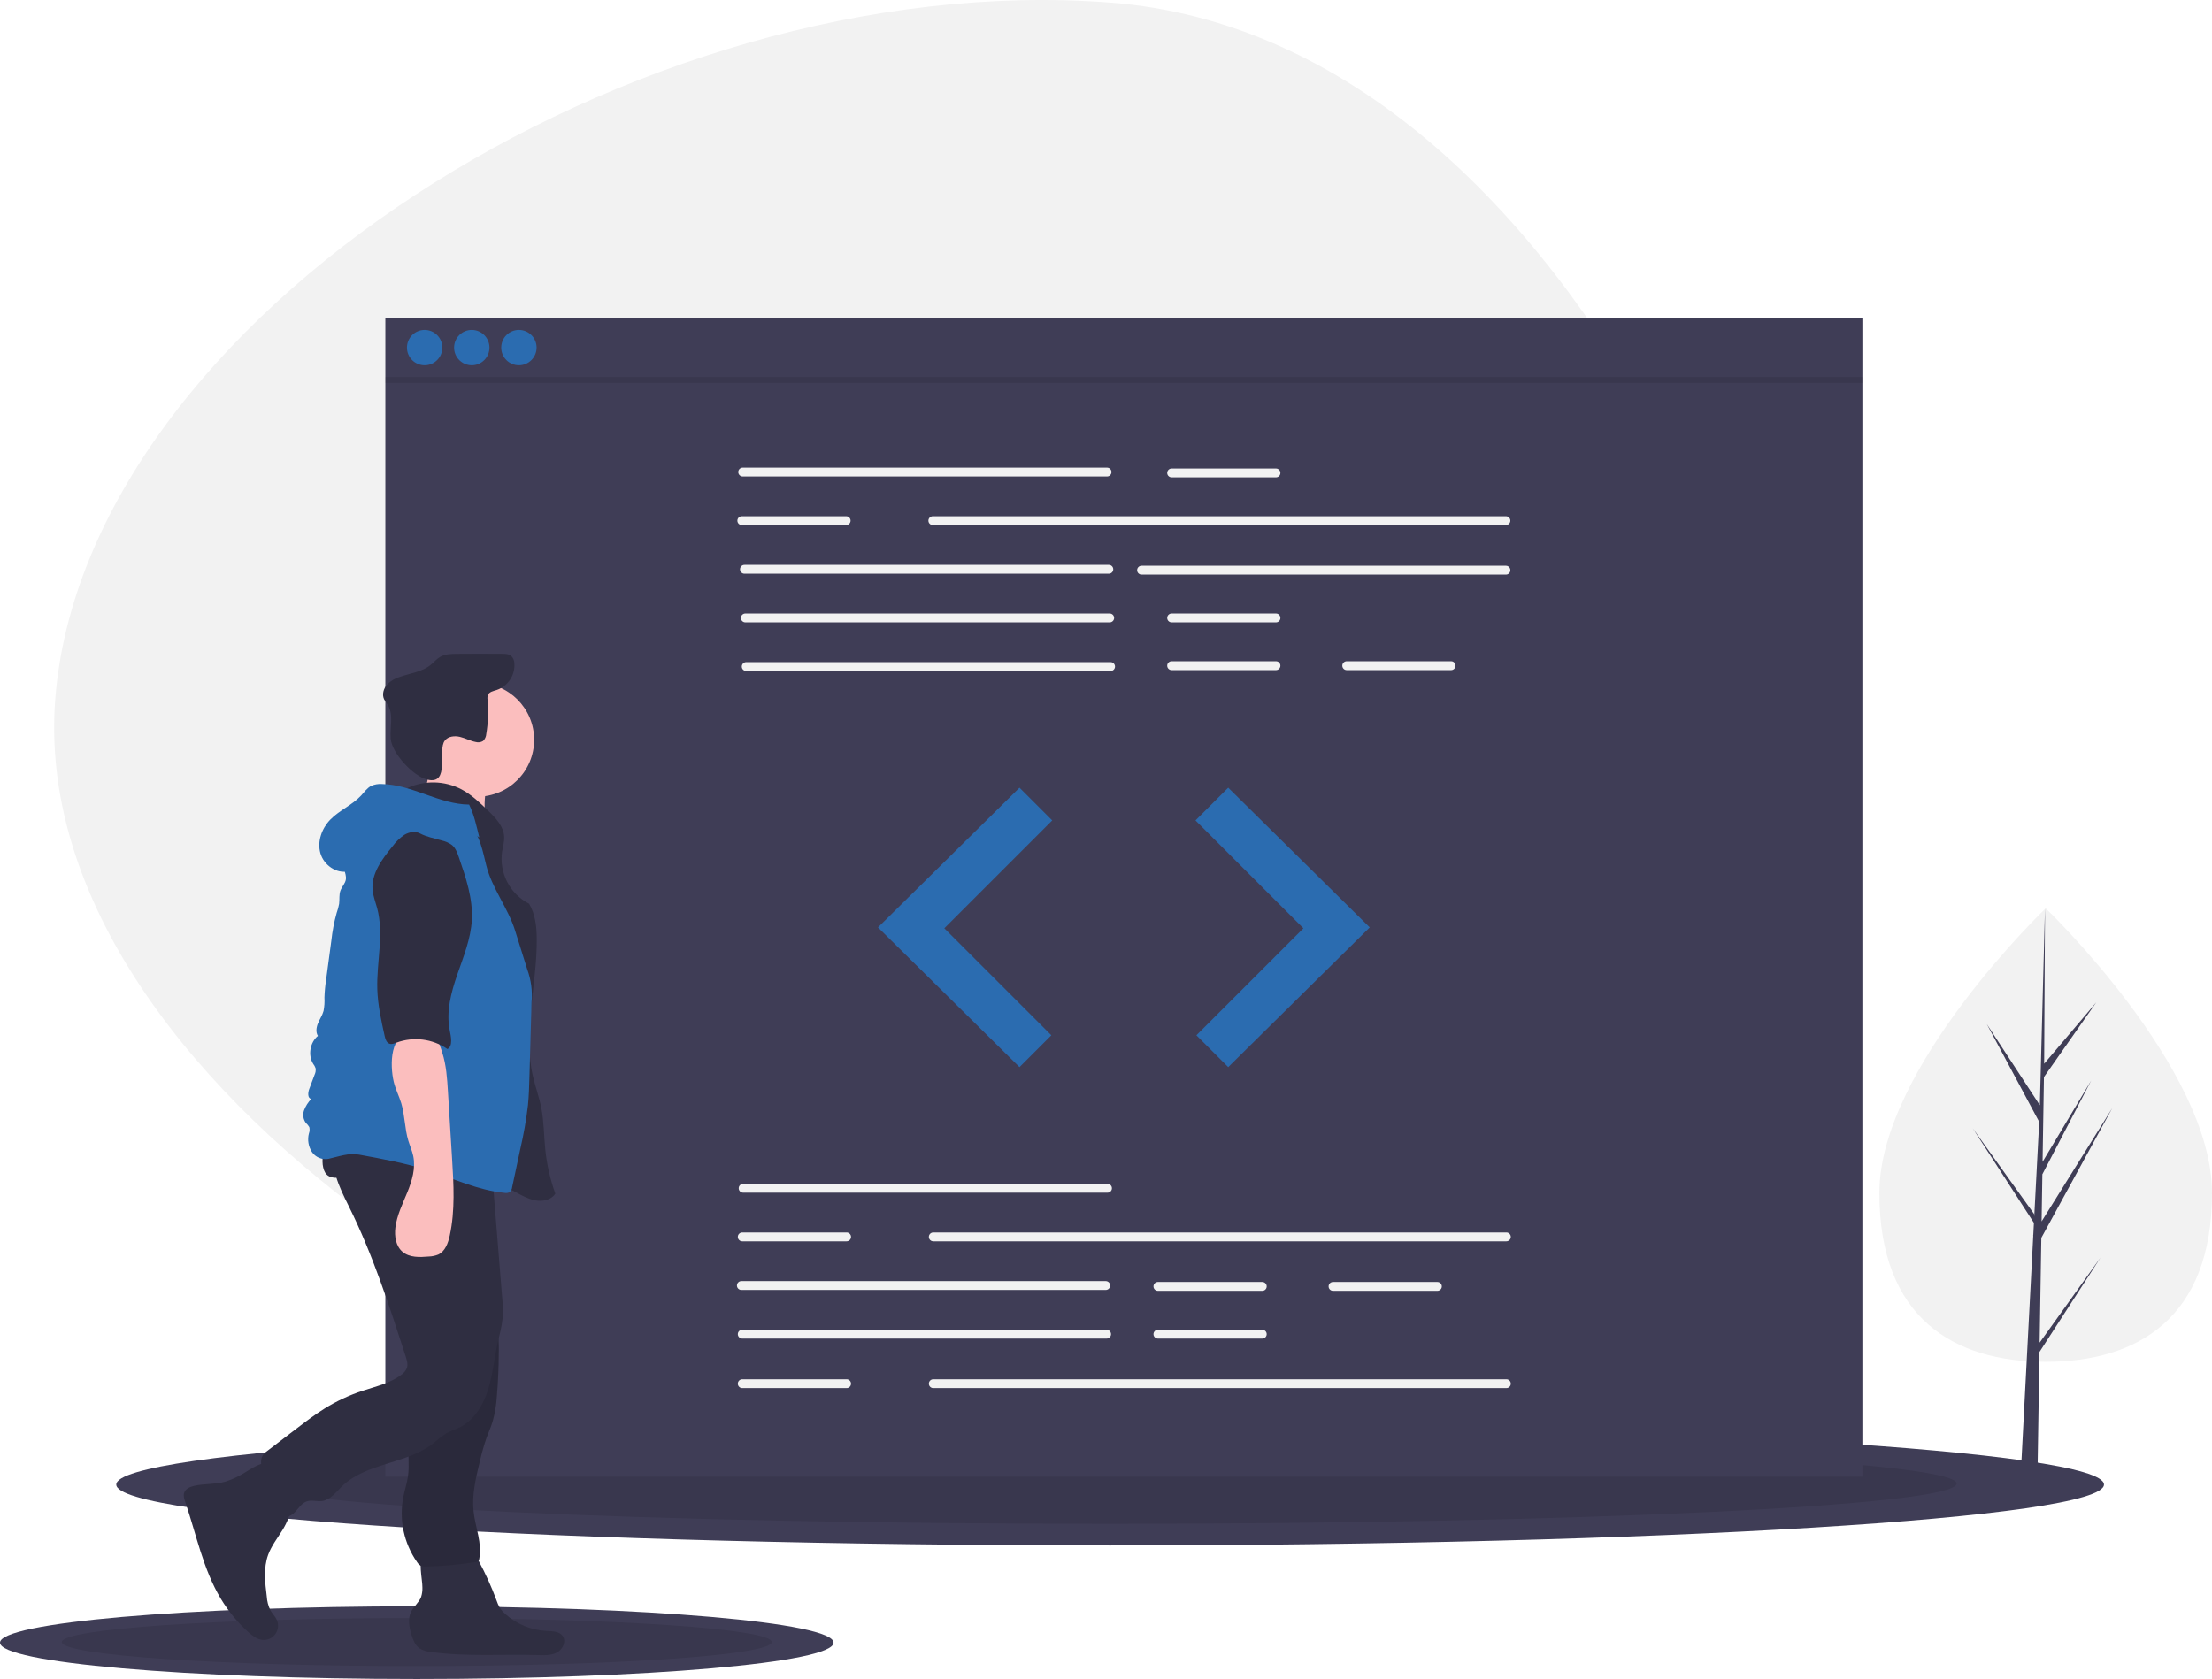
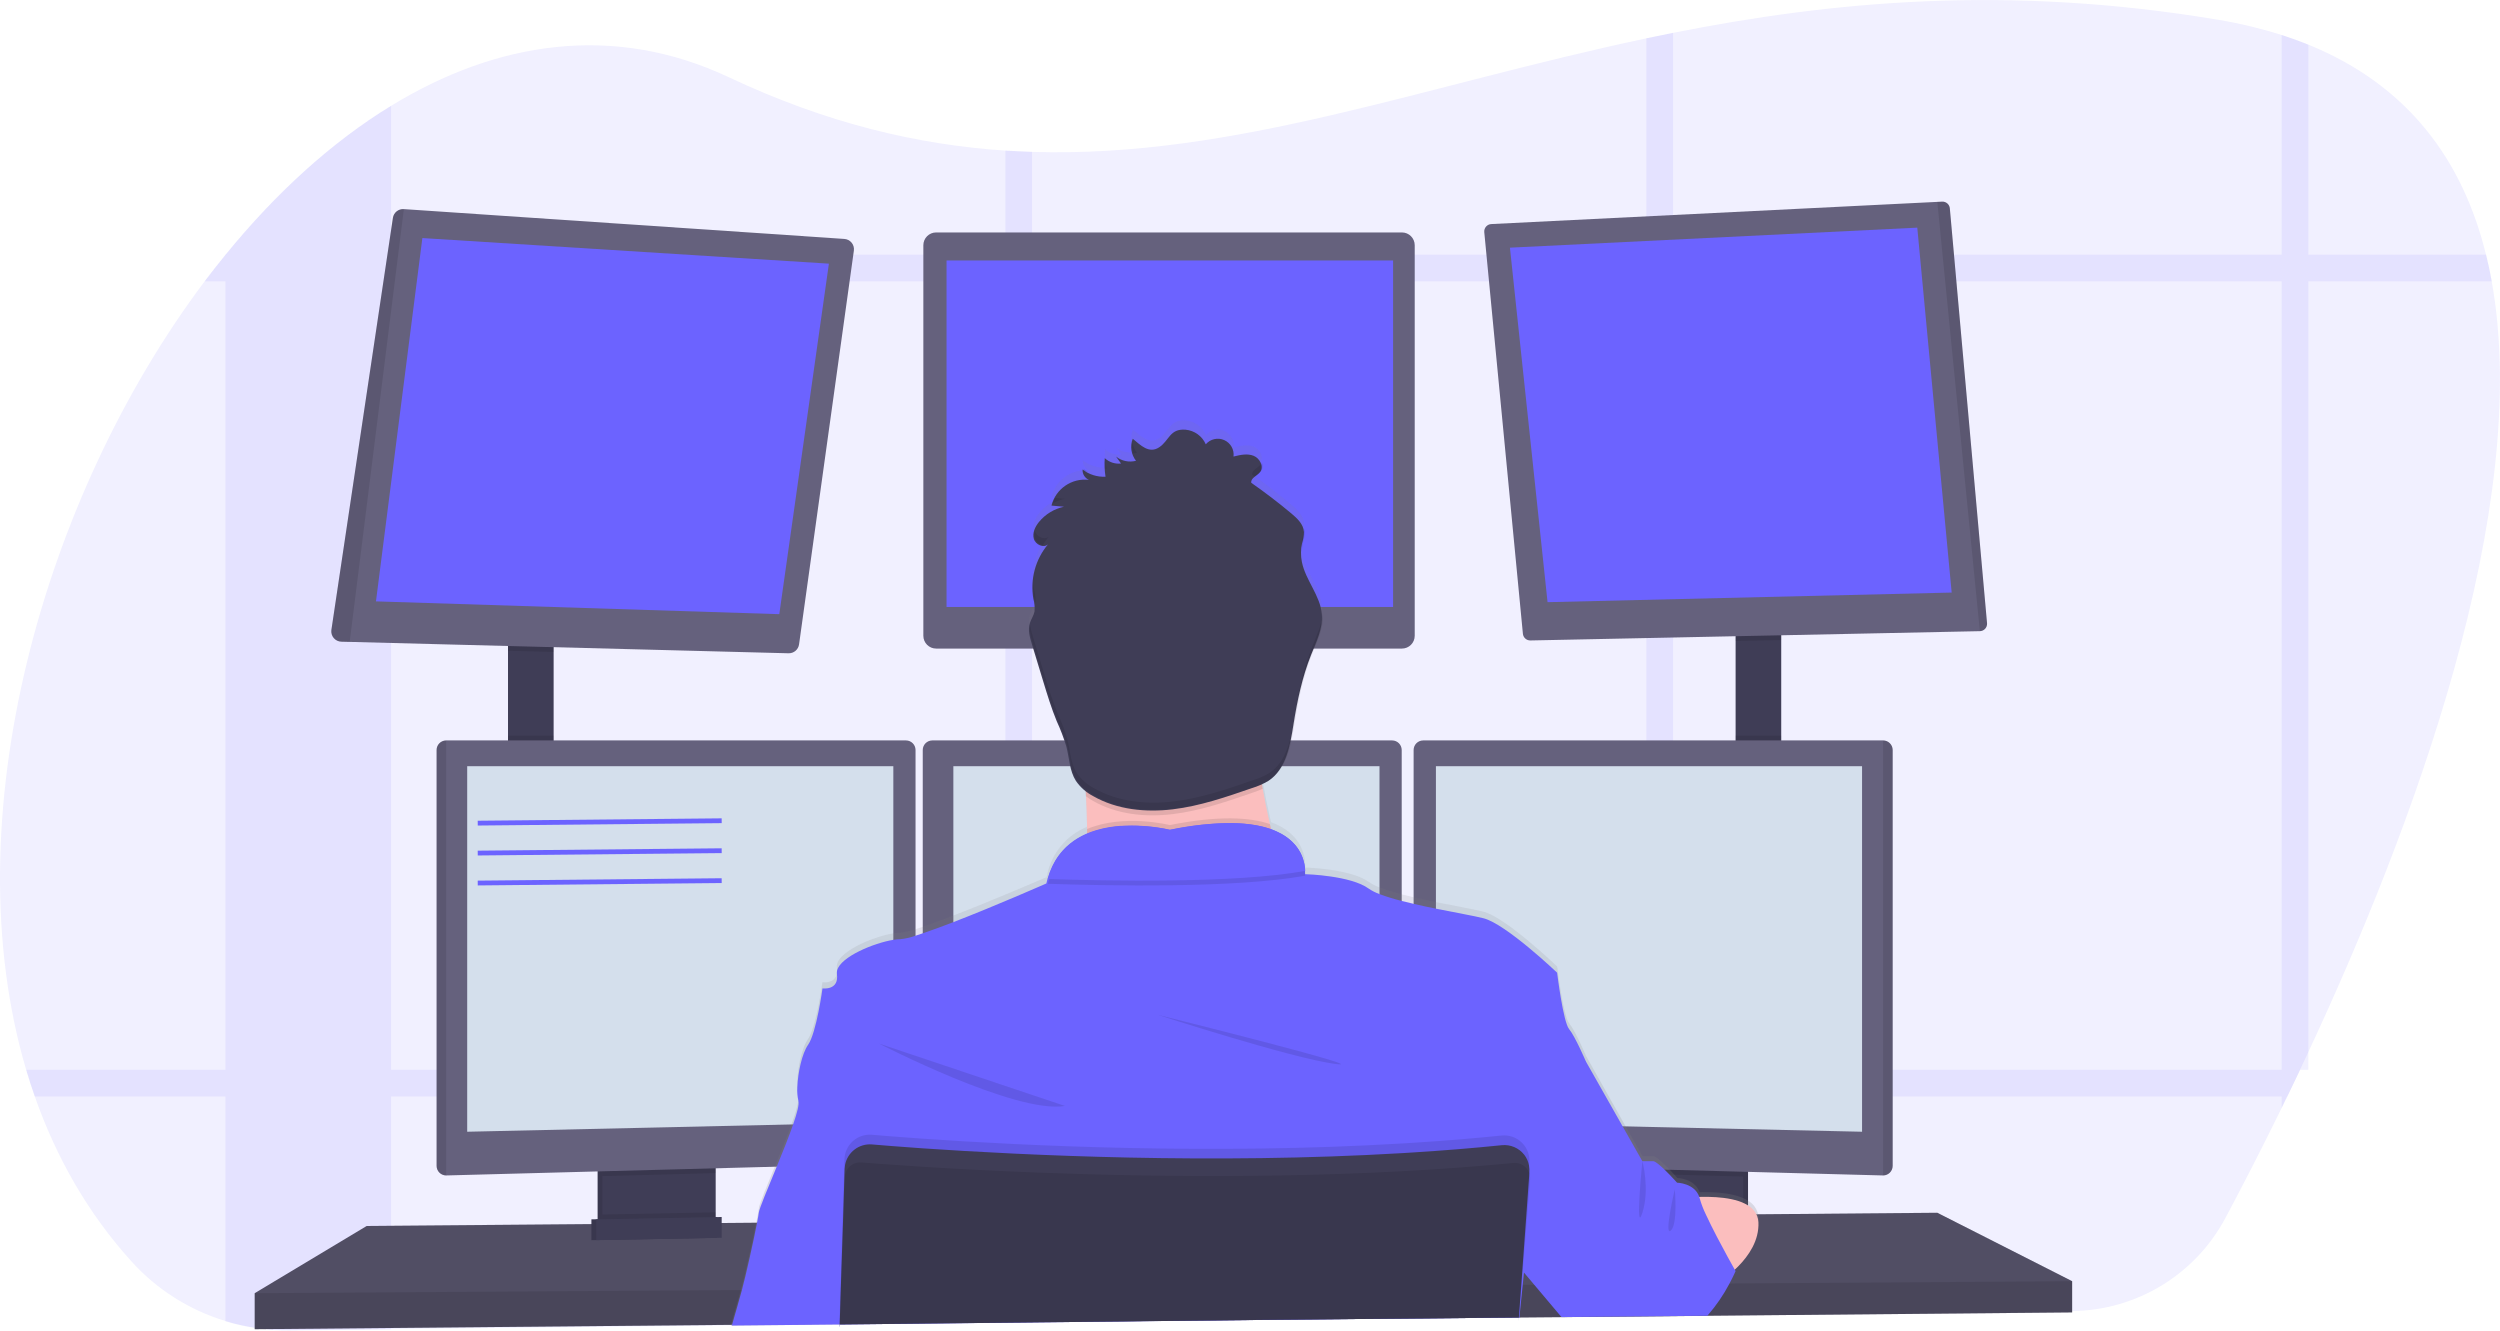
- <svg xmlns="http://www.w3.org/2000/svg" id="a594ac37-6d44-4297-8862-1cbd9c01c0b7" data-name="Layer 1" width="576" height="auto" viewBox="0 0 1126.194 855">
-   <path d="M581.768,778.438C339.369,759.991,50.297,572.172,65.014,378.781S359.7,5.358,602.099,23.805,984.031,403.667,969.314,597.058,824.166,796.885,581.768,778.438Z" transform="translate(-36.90323 -22.5)" fill="#f2f2f2" />
-   <ellipse cx="565.194" cy="756" rx="506" ry="31" fill="#3f3d56" />
-   <ellipse cx="565.194" cy="755.5" rx="431" ry="20.5" opacity="0.1" />
-   <ellipse cx="212.194" cy="836.5" rx="212.194" ry="18.5" fill="#3f3d56" />
-   <ellipse cx="212.194" cy="836.202" rx="180.742" ry="12.234" opacity="0.1" />
-   <rect x="196.194" y="162" width="752" height="590" fill="#3f3d56" />
-   <path d="M600.541,265.129H415.024a2.251,2.251,0,1,1,0-4.503H600.541a2.251,2.251,0,0,1,0,4.503Z" transform="translate(-36.90323 -22.5)" fill="#f2f2f2" />
-   <path d="M803.62,289.895H511.835a2.251,2.251,0,0,1,0-4.503H803.62a2.251,2.251,0,1,1,0,4.503Z" transform="translate(-36.90323 -22.5)" fill="#f2f2f2" />
-   <path d="M601.442,314.661H415.924a2.251,2.251,0,1,1,0-4.503H601.442a2.251,2.251,0,1,1,0,4.503Z" transform="translate(-36.90323 -22.5)" fill="#f2f2f2" />
-   <path d="M803.62,315.111H618.102a2.251,2.251,0,0,1,0-4.503H803.62a2.251,2.251,0,1,1,0,4.503Z" transform="translate(-36.90323 -22.5)" fill="#f2f2f2" />
-   <path d="M601.892,339.426H416.374a2.251,2.251,0,0,1,0-4.503H601.892a2.251,2.251,0,1,1,0,4.503Z" transform="translate(-36.90323 -22.5)" fill="#f2f2f2" />
-   <path d="M602.342,364.192H416.825a2.251,2.251,0,0,1,0-4.503H602.342a2.251,2.251,0,1,1,0,4.503Z" transform="translate(-36.90323 -22.5)" fill="#f2f2f2" />
-   <path d="M686.546,265.579H633.412a2.251,2.251,0,0,1,0-4.503h53.134a2.251,2.251,0,1,1,0,4.503Z" transform="translate(-36.90323 -22.5)" fill="#f2f2f2" />
-   <path d="M686.546,339.426H633.412a2.251,2.251,0,0,1,0-4.503h53.134a2.251,2.251,0,1,1,0,4.503Z" transform="translate(-36.90323 -22.5)" fill="#f2f2f2" />
-   <path d="M686.546,363.742H633.412a2.251,2.251,0,1,1,0-4.503h53.134a2.251,2.251,0,1,1,0,4.503Z" transform="translate(-36.90323 -22.5)" fill="#f2f2f2" />
-   <path d="M775.702,363.742H722.569a2.251,2.251,0,0,1,0-4.503h53.134a2.251,2.251,0,1,1,0,4.503Z" transform="translate(-36.90323 -22.5)" fill="#f2f2f2" />
-   <path d="M467.707,289.895H414.573a2.251,2.251,0,0,1,0-4.503h53.134a2.251,2.251,0,0,1,0,4.503Z" transform="translate(-36.90323 -22.5)" fill="#f2f2f2" />
-   <path d="M600.766,629.861H415.249a2.251,2.251,0,0,1,0-4.503H600.766a2.251,2.251,0,0,1,0,4.503Z" transform="translate(-36.90323 -22.5)" fill="#f2f2f2" />
-   <path d="M599.866,679.392H414.348a2.251,2.251,0,1,1,0-4.503H599.866a2.251,2.251,0,0,1,0,4.503Z" transform="translate(-36.90323 -22.5)" fill="#f2f2f2" />
-   <path d="M600.316,704.158H414.798a2.251,2.251,0,1,1,0-4.503H600.316a2.251,2.251,0,1,1,0,4.503Z" transform="translate(-36.90323 -22.5)" fill="#f2f2f2" />
-   <path d="M679.566,679.842H626.433a2.251,2.251,0,0,1,0-4.503h53.134a2.251,2.251,0,0,1,0,4.503Z" transform="translate(-36.90323 -22.5)" fill="#f2f2f2" />
-   <path d="M679.566,704.158H626.433a2.251,2.251,0,0,1,0-4.503h53.134a2.251,2.251,0,1,1,0,4.503Z" transform="translate(-36.90323 -22.5)" fill="#f2f2f2" />
-   <path d="M768.723,679.842H715.589a2.251,2.251,0,1,1,0-4.503h53.134a2.251,2.251,0,0,1,0,4.503Z" transform="translate(-36.90323 -22.5)" fill="#f2f2f2" />
-   <path d="M803.845,654.626H512.06a2.251,2.251,0,0,1,0-4.503H803.845a2.251,2.251,0,0,1,0,4.503Z" transform="translate(-36.90323 -22.5)" fill="#f2f2f2" />
-   <path d="M467.932,654.626H414.798a2.251,2.251,0,0,1,0-4.503H467.932a2.251,2.251,0,0,1,0,4.503Z" transform="translate(-36.90323 -22.5)" fill="#f2f2f2" />
-   <path d="M803.845,729.374H512.06a2.251,2.251,0,1,1,0-4.503H803.845a2.251,2.251,0,0,1,0,4.503Z" transform="translate(-36.90323 -22.5)" fill="#f2f2f2" />
-   <path d="M467.932,729.374H414.798a2.251,2.251,0,1,1,0-4.503H467.932a2.251,2.251,0,1,1,0,4.503Z" transform="translate(-36.90323 -22.5)" fill="#f2f2f2" />
-   <polygon points="519.06 401.13 447.014 472.275 519.06 543.42 535.27 527.21 480.786 472.725 535.72 417.79 519.06 401.13" fill="#2b6cb0" />
-   <polygon points="625.327 401.13 697.373 472.275 625.327 543.42 609.117 527.21 663.602 472.725 608.667 417.79 625.327 401.13" fill="#2b6cb0" />
-   <circle cx="216.194" cy="177" r="9" fill="#2b6cb0" />
-   <circle cx="240.194" cy="177" r="9" fill="#2b6cb0" />
-   <circle cx="264.194" cy="177" r="9" fill="#2b6cb0" />
-   <rect x="196.194" y="192" width="752" height="3" opacity="0.1" />
-   <path d="M1163.097,629.954c0,63.771-37.911,86.038-84.676,86.038s-84.676-22.266-84.676-86.038,84.676-144.898,84.676-144.898S1163.097,566.182,1163.097,629.954Z" transform="translate(-36.90323 -22.5)" fill="#f2f2f2" />
-   <polygon points="1038.433 683.736 1039.3 630.365 1075.391 564.338 1039.436 621.993 1039.826 597.995 1064.699 550.226 1039.929 591.645 1039.929 591.645 1040.63 548.484 1067.265 510.453 1040.74 541.697 1041.178 462.556 1038.425 567.325 1038.651 563.003 1011.571 521.552 1038.217 571.3 1035.694 619.503 1035.619 618.223 1004.4 574.602 1035.524 622.743 1035.209 628.771 1035.152 628.862 1035.178 629.357 1028.776 751.653 1037.329 751.653 1038.355 688.485 1069.404 640.461 1038.433 683.736" fill="#3f3d56" />
-   <path d="M159.525,773.591a43.126,43.126,0,0,1-8.178,3.503c-5.079,1.387-10.507.878-15.637,2.063-2.1.485-4.386,1.499-5.054,3.549-.49,1.503.043,3.127.553,4.623,5.669,16.62,9.085,34.266,18.125,49.321a74.641,74.641,0,0,0,13.993,16.988c2.055,1.852,4.384,3.664,7.135,3.955a7.248,7.248,0,0,0,7.371-10.182c-.811-1.801-2.317-3.196-3.289-4.916a18.757,18.757,0,0,1-1.819-6.991c-.893-7.108-1.754-14.538.709-21.265,1.652-4.512,4.682-8.359,7.206-12.447s4.622-8.772,4.06-13.544c-.383-3.257-1.972-6.237-3.65-9.054-1.681-2.823-5.005-10.408-8.383-11.35C169.16,766.864,162.583,772.024,159.525,773.591Z" transform="translate(-36.90323 -22.5)" fill="#2f2e41" />
-   <path d="M251.96,831a14.019,14.019,0,0,1-.663,4.745c-1.058,2.793-3.681,4.706-5.036,7.367-1.885,3.701-1.031,8.174.218,12.135.783,2.483,1.81,5.067,3.912,6.603a12.893,12.893,0,0,0,5.954,1.907c18.036,2.496,36.358,1.064,54.559,1.587,3.317.095,6.829.211,9.725-1.41s4.686-5.697,2.717-8.368c-1.769-2.399-5.265-2.376-8.242-2.518a33.912,33.912,0,0,1-20.913-8.615,15.112,15.112,0,0,1-2.933-3.377,20.753,20.753,0,0,1-1.534-3.518,156.799,156.799,0,0,0-9.084-20.119c-.979-1.815-2.087-3.705-3.906-4.676a10.323,10.323,0,0,0-4.239-.926c-4.536-.294-16.283-1.838-19.791,1.69C249.461,816.768,252.032,826.86,251.96,831Z" transform="translate(-36.90323 -22.5)" fill="#2f2e41" />
-   <circle cx="242.971" cy="376.72" r="28.975" fill="#fbbebe" />
-   <path d="M253.709,423.146c-1.723,4.614-4.647,8.947-8.9,11.43l40.075,8.175a42.453,42.453,0,0,1-.562-17.869,10.3,10.3,0,0,0,.24-4.409c-.754-2.907-4.026-4.307-6.955-4.974-7.314-1.667-13.782-2.561-20.579-5.792C254.95,413.263,255.241,419.045,253.709,423.146Z" transform="translate(-36.90323 -22.5)" fill="#fbbebe" />
-   <path d="M244.474,423.727a31.338,31.338,0,0,1,27.313.714c5.138,2.707,9.392,6.794,13.572,10.826,3.853,3.717,7.962,7.972,8.236,13.319.132,2.59-.676,5.123-1.084,7.684a25.766,25.766,0,0,0,13.78,26.469c3.184,5.303,3.841,11.729,3.889,17.914.185,23.436-7.209,47.161-1.93,69.995,1.239,5.361,3.162,10.554,4.232,15.951,1.387,6.991,1.318,14.18,2.044,21.27a95.266,95.266,0,0,0,5.113,22.495c-1.744,2.774-5.374,3.837-8.642,3.613s-6.325-1.643-9.242-3.136c-14.123-7.227-27.059-16.757-41.687-22.9-9.678-4.064-19.987-6.595-29.376-11.288s-18.12-12.142-20.99-22.238c-1.241-4.365-1.318-8.965-1.385-13.503-.285-19.114-.55-38.436,3.61-57.094,3.669-16.454,10.741-32.194,12.284-48.981.502-5.464.513-11.314,3.566-15.873C232.091,432.52,241.409,430.851,244.474,423.727Z" transform="translate(-36.90323 -22.5)" fill="#2f2e41" />
-   <path d="M263.395,399.629c1.707-2.227,5-2.531,7.728-1.872s5.243,2.064,7.997,2.599a4.675,4.675,0,0,0,3.743-.526,5.444,5.444,0,0,0,1.615-3.57,68.163,68.163,0,0,0,.671-17.38,5.147,5.147,0,0,1,.159-2.437c.682-1.643,2.763-2.035,4.462-2.562a13.316,13.316,0,0,0,9.013-13.633,5.421,5.421,0,0,0-1.657-3.741c-1.175-.958-2.82-1.016-4.336-1.029q-11.683-.094-23.367.006c-2.883.025-5.91.096-8.409,1.533-1.848,1.063-3.222,2.773-4.88,4.112-4.326,3.491-10.178,4.201-15.441,5.991a15.308,15.308,0,0,0-6.768,4.036c-1.75,2-2.592,4.973-1.493,7.393a26.252,26.252,0,0,0,1.887,2.904c3.105,4.964,1.038,11.403,1.501,17.24.579,7.288,11.365,19.112,18.679,20.836C266.308,422.311,259.486,404.414,263.395,399.629Z" transform="translate(-36.90323 -22.5)" fill="#2f2e41" />
-   <path d="M247.037,719.183c.745,5.322,1.701,10.662,1.445,16.029-.357,7.494-3.059,14.714-3.559,22.199-.373,5.591.49,11.242-.287,16.791-.497,3.553-1.656,6.978-2.373,10.494a43.395,43.395,0,0,0,6.973,33.265,5.448,5.448,0,0,0,2.023,1.961,5.714,5.714,0,0,0,2.508.332,179.947,179.947,0,0,0,25.17-2.287,2.414,2.414,0,0,0,1.616-.713,2.266,2.266,0,0,0,.351-.954c1.544-7.936-1.977-15.893-2.872-23.928-.956-8.58,1.103-17.177,3.146-25.565a113.548,113.548,0,0,1,3.467-12.228c.988-2.697,2.181-5.321,3.037-8.063a61.46,61.46,0,0,0,2.202-13.203q.892-10.575.945-21.199a88.958,88.958,0,0,0-1.665-20.01c-1.878-8.338-5.724-16.081-9.536-23.73a15.029,15.029,0,0,0-5.618,2.67,125.38,125.38,0,0,1-15.35,8.481c-3.567,1.657-10.522,2.833-12.786,6.286-2.232,3.405-.792,10.351-.621,14.106Q245.694,709.584,247.037,719.183Z" transform="translate(-36.90323 -22.5)" fill="#2f2e41" />
-   <path d="M247.037,719.183c.745,5.322,1.701,10.662,1.445,16.029-.357,7.494-3.059,14.714-3.559,22.199-.373,5.591.49,11.242-.287,16.791-.497,3.553-1.656,6.978-2.373,10.494a43.395,43.395,0,0,0,6.973,33.265,5.448,5.448,0,0,0,2.023,1.961,5.714,5.714,0,0,0,2.508.332,179.947,179.947,0,0,0,25.17-2.287,2.414,2.414,0,0,0,1.616-.713,2.266,2.266,0,0,0,.351-.954c1.544-7.936-1.977-15.893-2.872-23.928-.956-8.58,1.103-17.177,3.146-25.565a113.548,113.548,0,0,1,3.467-12.228c.988-2.697,2.181-5.321,3.037-8.063a61.46,61.46,0,0,0,2.202-13.203q.892-10.575.945-21.199a88.958,88.958,0,0,0-1.665-20.01c-1.878-8.338-5.724-16.081-9.536-23.73a15.029,15.029,0,0,0-5.618,2.67,125.38,125.38,0,0,1-15.35,8.481c-3.567,1.657-10.522,2.833-12.786,6.286-2.232,3.405-.792,10.351-.621,14.106Q245.694,709.584,247.037,719.183Z" transform="translate(-36.90323 -22.5)" opacity="0.1" />
-   <path d="M207.864,605.518c-3.848,10.359,1.808,21.554,6.722,31.452,12.106,24.386,20.513,50.407,28.874,76.317.626,1.941,1.252,4.058.554,5.974a7.825,7.825,0,0,1-2.822,3.347c-5.765,4.379-13.107,5.939-19.975,8.23a90.184,90.184,0,0,0-18.943,8.88c-4.977,3.084-9.639,6.644-14.292,10.197l-14.812,11.312a9.903,9.903,0,0,0-2.476,2.397c-1.429,2.241-.843,5.167-.132,7.728a131.432,131.432,0,0,0,7.252,19.792,6.911,6.911,0,0,0,2.63,3.447c2.312,1.242,5.14-.405,6.905-2.347s3.292-4.359,5.781-5.193c2.486-.833,5.222.176,7.818-.189,4.199-.589,6.986-4.457,10.013-7.426,12.365-12.131,33.01-11.251,46.612-21.977a59.228,59.228,0,0,1,6.231-4.868c2.3-1.359,4.907-2.105,7.293-3.307,7.257-3.654,11.819-11.209,14.262-18.957s3.141-15.928,4.897-23.861c.908-4.101,2.103-8.158,2.507-12.338a66.094,66.094,0,0,0-.253-11.666L287.604,621.748c-.4-4.943-.8-9.892-1.576-14.791-14.577.521-29.143,1.108-43.728,1.28C230.695,608.374,218.876,609.186,207.864,605.518Z" transform="translate(-36.90323 -22.5)" fill="#2f2e41" />
-   <path d="M202.506,619.721c1.977,3.18,6.79,3.114,10.104,1.371s5.889-4.673,9.211-6.401c4.464-2.323,9.746-2.235,14.776-2.093,7.964.225,16.025.464,23.687,2.647,7.925,2.257,15.64,6.603,23.834,5.736,1.426-.151,2.985-.56,3.761-1.766a5.544,5.544,0,0,0,.62-2.836l.268-7.159a6.464,6.464,0,0,0-.57-3.625,6.082,6.082,0,0,0-2.716-2.079c-11.663-5.646-24.965-6.697-37.915-7.141q-9.875-.338-19.757-.278c-5.591.034-12.303-.775-17.739.719C202.774,598.82,198.805,613.769,202.506,619.721Z" transform="translate(-36.90323 -22.5)" fill="#2f2e41" />
-   <path d="M275.742,432.226c-15.282-.135-29.131-10.223-44.412-10.468a11.514,11.514,0,0,0-5.393.93c-2.129,1.073-3.529,3.147-5.147,4.898-4.518,4.893-11.061,7.505-15.703,12.281-4.352,4.478-6.773,11.15-5.055,17.153s8.204,10.608,14.279,9.165A36.801,36.801,0,0,1,228.65,446.706a72.887,72.887,0,0,1,11.205-5.882c6.868-3.112,14.548-6.283,21.718-3.95a30.638,30.638,0,0,1,7.409,4.04l11.954,8.03C279.543,443.45,278.29,437.288,275.742,432.226Z" transform="translate(-36.90323 -22.5)" fill="#2b6cb0" />
-   <path d="M212.552,460.874c-2.029,2.532.894,6.2.447,9.413-.297,2.135-2.054,3.765-2.786,5.793-.758,2.1-.356,4.427-.643,6.641a28.489,28.489,0,0,1-1.275,4.73,84.975,84.975,0,0,0-2.686,14.026l-2.675,19.976a75.681,75.681,0,0,0-.846,9.078,27.107,27.107,0,0,1-.452,6.787c-.592,2.183-1.904,4.093-2.786,6.175s-1.291,4.602-.099,6.524c-3.991,3.325-5.178,9.854-2.387,14.235a7.899,7.899,0,0,1,1.23,2.265,5.82,5.82,0,0,1-.542,3.34l-2.705,7.207c-.692,1.845-.911,4.653,1.014,5.074a17.006,17.006,0,0,0-3.651,5.767,6.866,6.866,0,0,0,.972,6.506,8.289,8.289,0,0,1,1.694,2.056,5.473,5.473,0,0,1-.196,3.243,11.906,11.906,0,0,0,1.473,9.333,8.371,8.371,0,0,0,8.418,3.609c5.41-1.22,10.272-3.147,15.728-2.146,11.746,2.155,23.53,4.32,34.906,7.952,12.984,4.145,25.556,10.224,39.126,11.5a3.798,3.798,0,0,0,2.617-.407,3.931,3.931,0,0,0,1.21-2.488q2.097-9.832,4.194-19.665a202.363,202.363,0,0,0,3.855-22.028c.477-4.781.614-9.589.749-14.392l1.081-38.231a38.197,38.197,0,0,0-2.2-16.62l-6.217-19.848c-3.548-11.327-11.688-21.371-14.586-32.882-1.834-7.285-3.189-15.103-8.108-20.781-7.012-8.095-19.145-9.354-29.764-7.962-4.797.629-9.636,1.714-13.785,4.202-4.798,2.877-8.333,7.409-11.753,11.836C218.305,454.343,215.436,457.276,212.552,460.874Z" transform="translate(-36.90323 -22.5)" fill="#2b6cb0" />
-   <path d="M237.347,573.323c.875,3.773,2.712,7.251,3.837,10.957,1.884,6.209,1.724,12.896,3.605,19.106.789,2.606,1.933,5.109,2.5,7.773,1.321,6.211-.608,12.636-3.003,18.516s-5.313,11.678-6.091,17.98c-.548,4.438.239,9.45,3.66,12.331,3.552,2.99,8.713,2.788,13.339,2.39a14.016,14.016,0,0,0,4.841-1.008c3.538-1.674,5.028-5.86,5.855-9.685,2.771-12.819,1.98-26.106,1.174-39.197l-2.106-34.234c-.405-6.591-.84-13.318-2.871-19.646-.739-2.302-2.026-6.954-4.129-8.424-2.083-1.456-8.03-1.521-10.609-1.642C235.251,547.97,235.387,564.856,237.347,573.323Z" transform="translate(-36.90323 -22.5)" fill="#fbbebe" />
-   <path d="M250.751,446.923c-2.471-1.294-5.584-.736-7.972.704a24.568,24.568,0,0,0-5.972,5.798c-5.339,6.517-10.991,13.995-10.199,22.382.297,3.145,1.501,6.121,2.317,9.172,3.579,13.38-.379,27.53.075,41.373.262,7.999,2.003,15.866,3.736,23.679.354,1.595.92,3.44,2.463,3.977,1.159.403,2.41-.115,3.557-.551A28.371,28.371,0,0,1,264.721,556.731c2.865-1.529,1.791-6.363,1.149-9.546-1.908-9.458.682-19.214,3.828-28.335s6.911-18.23,7.432-27.865c.591-10.916-3.029-21.571-6.6-31.903-.779-2.255-1.631-4.62-3.439-6.178a13.665,13.665,0,0,0-5.203-2.377C258.096,449.406,254.255,448.758,250.751,446.923Z" transform="translate(-36.90323 -22.5)" fill="#2f2e41" />
+ <svg xmlns="http://www.w3.org/2000/svg" id="59725d3d-bdd8-4af0-9b66-49b8d09410bc" data-name="Layer 1" width="576" viewBox="0 0 1041.32 554.17">
+   <defs>
+     <linearGradient id="dff037aa-d578-4bab-81e7-399360663117" x1="597.75" y1="725.44" x2="597.75" y2="347.69" gradientUnits="userSpaceOnUse">
+       <stop offset="0" stop-color="gray" stop-opacity="0.25" />
+       <stop offset="0.54" stop-color="gray" stop-opacity="0.12" />
+       <stop offset="1" stop-color="gray" stop-opacity="0.1" />
+     </linearGradient>
+   </defs>
+   <path d="M1040.82,611.12q-1.74,3.75-3.47,7.4-2.7,5.67-5.33,11.12c-.78,1.61-1.56,3.19-2.32,4.77-8.6,17.57-16.63,33.11-23.45,45.89A73.21,73.21,0,0,1,942.44,719l-151.65,1.65h-1.6l-13,.14-11.12.12-34.1.37-1.38,0-17.36.19h-.53l-107,1.16-95.51,1-11.11.12-69,.75H429l-44.75.48h-.48l-141.5,1.53-42.33.46a88.07,88.07,0,0,1-26.67-3.82,86.39,86.39,0,0,1-39.09-24.75C116,678.37,102.75,655,93.85,629.64q-1.93-5.49-3.6-11.12C59.44,514.37,97,380,164.6,290.08q4.25-5.64,8.64-11l.07-.08c20.79-25.52,44.1-46.84,68.93-62,44-26.91,92.75-34.49,140.7-11.9,40.57,19.12,78.45,28.11,115.17,30.55,3.71.24,7.42.42,11.11.53,84.23,2.65,163.17-27.7,255.87-47.29,3.69-.78,7.39-1.55,11.12-2.28,66.13-13.16,139.49-20.1,226.73-5.51a189.09,189.09,0,0,1,26.76,6.4q5.77,1.86,11.12,4c41.64,16.94,64.35,48.24,74,87.46q1.37,5.46,2.37,11.11C1134.3,384.41,1084.19,518.23,1040.82,611.12Z" transform="translate(-79.34 -172.91)" fill="#6c63ff" opacity="0.1" />
+   <g opacity="0.1">
+     <path d="M242.24,217V726.62l-42.33.46a88.07,88.07,0,0,1-26.67-3.82V279h.07C194.1,253.45,217.41,232.13,242.24,217Z" transform="translate(-79.34 -172.91)" fill="#6c63ff" />
+     <path d="M1117.24,290.08H164.6q4.25-5.64,8.64-11V279h941.63Q1116.24,284.43,1117.24,290.08Z" transform="translate(-79.34 -172.91)" fill="#6c63ff" />
+     <path d="M1040.82,191.51v427h-3.47q-2.7,5.67-5.33,11.12c-.78,1.61-1.56,3.19-2.32,4.77V187.47Q1035.47,189.33,1040.82,191.51Z" transform="translate(-79.34 -172.91)" fill="#6c63ff" />
+     <path d="M776.21,186.58V720.83l-11.12.12V188.86C768.78,188.08,772.48,187.31,776.21,186.58Z" transform="translate(-79.34 -172.91)" fill="#6c63ff" />
+     <path d="M509.22,236.15V723.73l-11.11.12V235.62C501.82,235.86,505.53,236,509.22,236.15Z" transform="translate(-79.34 -172.91)" fill="#6c63ff" />
+     <path d="M1037.35,618.52q-2.7,5.67-5.33,11.12H93.85q-1.93-5.49-3.6-11.12Z" transform="translate(-79.34 -172.91)" fill="#6c63ff" />
+   </g>
+   <rect x="211.6" y="265.83" width="19" height="57.66" fill="#3f3d56" />
+   <rect x="722.93" y="262.83" width="19" height="61" fill="#3f3d56" />
+   <polygon points="863.1 533.65 863.1 546.65 711.18 548.05 709.56 548.08 651.82 548.61 650.44 548.63 632.89 548.78 632.37 548.78 525.39 549.77 349.78 551.4 349.63 551.4 304.98 551.82 304.5 551.83 106.1 553.65 106.1 538.65 152.75 510.65 246.35 509.87 248.35 509.86 249.01 509.85 251.01 509.82 295.95 509.45 297.96 509.44 298.6 509.43 300.6 509.42 315.01 509.3 315.39 509.29 350.94 508.99 351.23 508.99 628.63 506.65 635.42 506.6 636.1 506.6 641.28 506.55 678.93 506.24 680.93 506.21 682.78 506.19 683.74 506.19 695.45 506.1 697.77 506.07 700.88 506.05 710.63 505.96 726.1 505.83 728.1 505.81 731.58 505.79 732.23 505.79 806.94 505.15 863.1 533.65" fill="#65617d" />
+   <polygon points="863.1 533.65 863.1 546.65 711.18 548.05 709.56 548.08 651.82 548.61 650.44 548.63 632.89 548.78 632.37 548.78 525.39 549.77 349.78 551.4 349.63 551.4 304.98 551.82 304.5 551.83 106.1 553.65 106.1 538.65 152.75 510.65 246.35 509.87 248.35 509.86 249.01 509.85 251.01 509.82 295.95 509.45 297.96 509.44 298.6 509.43 300.6 509.42 315.01 509.3 315.39 509.29 350.94 508.99 351.23 508.99 628.63 506.65 635.42 506.6 636.1 506.6 641.28 506.55 678.93 506.24 680.93 506.21 682.78 506.19 683.74 506.19 695.45 506.1 697.77 506.07 700.88 506.05 710.63 505.96 726.1 505.83 728.1 505.81 731.58 505.79 732.23 505.79 806.94 505.15 863.1 533.65" opacity="0.2" />
+   <path d="M375.44,656.57v24.49a6.13,6.13,0,0,1-3.5,5.54,6,6,0,0,1-2.5.6l-34.9.74a6,6,0,0,1-2.7-.57,6.12,6.12,0,0,1-3.57-5.57V656.57Z" transform="translate(-79.34 -172.91)" fill="#3f3d56" />
+   <path d="M375.44,656.57v24.49a6.13,6.13,0,0,1-3.5,5.54,6,6,0,0,1-2.5.6l-34.9.74a6,6,0,0,1-2.7-.57,6.12,6.12,0,0,1-3.57-5.57V656.57Z" transform="translate(-79.34 -172.91)" opacity="0.1" />
+   <path d="M377.44,656.57v24.49a6.13,6.13,0,0,1-3.5,5.54,6,6,0,0,1-2.5.6l-34.9.74a6,6,0,0,1-2.7-.57,6.12,6.12,0,0,1-3.57-5.57V656.57Z" transform="translate(-79.34 -172.91)" fill="#3f3d56" />
+   <rect x="680.93" y="483.66" width="47.17" height="31.5" fill="#3f3d56" />
+   <rect x="680.93" y="483.66" width="47.17" height="31.5" opacity="0.1" />
+   <rect x="678.93" y="483.66" width="47.17" height="31.5" fill="#3f3d56" />
+   <polygon points="230.6 265.82 230.6 271.55 211.6 271.06 211.6 265.82 230.6 265.82" opacity="0.1" />
+   <path d="M435,277.31l-22.83,164a4.3,4.3,0,0,1-4.37,3.71L225,440.28l-3.47-.09a4.3,4.3,0,0,1-4.16-4.87L243,263.64a4.3,4.3,0,0,1,4.54-3.63L431,272.43A4.29,4.29,0,0,1,435,277.31Z" transform="translate(-79.34 -172.91)" fill="#65617d" />
+   <polygon points="175.93 99.16 156.6 250.49 324.6 255.82 345.26 109.82 175.93 99.16" fill="#6c63ff" />
+   <rect x="384.6" y="96.82" width="204.67" height="173.33" rx="5.33" ry="5.33" fill="#65617d" />
+   <rect x="394.26" y="108.49" width="186" height="144.33" fill="#6c63ff" />
+   <polygon points="741.93 262.82 741.93 266.61 722.93 267 722.93 262.82 741.93 262.82" opacity="0.1" />
+   <path d="M907,432.53a3.08,3.08,0,0,1-3,3.28L716.8,439.68a3.08,3.08,0,0,1-3.13-2.79L697.58,269.61a3.08,3.08,0,0,1,2.92-3.37L886.28,257l2-.1a3.07,3.07,0,0,1,3.22,2.8Z" transform="translate(-79.34 -172.91)" fill="#65617d" />
+   <polygon points="628.93 103.16 798.6 94.82 812.93 246.82 644.6 250.82 628.93 103.16" fill="#6c63ff" />
+   <path d="M907,432.53a3.08,3.08,0,0,1-3,3.28L886.28,257l2-.1a3.07,3.07,0,0,1,3.22,2.8Z" transform="translate(-79.34 -172.91)" opacity="0.1" />
+   <path d="M247.57,260,225,440.28l-3.47-.09a4.3,4.3,0,0,1-4.16-4.87L243,263.64A4.3,4.3,0,0,1,247.57,260Z" transform="translate(-79.34 -172.91)" opacity="0.1" />
+   <rect x="211.6" y="306.41" width="19" height="17.08" opacity="0.1" />
+   <polygon points="298.1 483.65 298.1 488.62 250.93 489.88 250.93 483.65 298.1 483.65" opacity="0.1" />
+   <path d="M460.69,485.27v168.2a4,4,0,0,1-3.85,3.95l-191.65,5.1h-.05a4,4,0,0,1-3.95-3.95V485.27a4,4,0,0,1,3.95-3.95h191.6A4,4,0,0,1,460.69,485.27Z" transform="translate(-79.34 -172.91)" fill="#65617d" />
+   <path d="M265.19,481.32v181.2h-.05a4,4,0,0,1-3.95-3.95V485.27a4,4,0,0,1,3.95-3.95Z" transform="translate(-79.34 -172.91)" opacity="0.1" />
+   <polygon points="194.6 319.15 372.1 319.15 372.1 467.4 194.6 471.4 194.6 319.15" fill="#d4dfec" />
+   <rect x="722.93" y="306.41" width="19" height="17.42" opacity="0.1" />
+   <polygon points="726.1 483.65 726.1 490.06 678.93 488.8 678.93 483.65 726.1 483.65" opacity="0.1" />
+   <path d="M867.69,485.27v173.3a4,4,0,0,1-4,3.95h0L672,657.42a4,4,0,0,1-3.85-3.95V485.27a4,4,0,0,1,3.95-3.95h191.6A4,4,0,0,1,867.69,485.27Z" transform="translate(-79.34 -172.91)" fill="#65617d" />
+   <path d="M867.69,485.27v173.3a4,4,0,0,1-4,3.95h0V481.32h0A4,4,0,0,1,867.69,485.27Z" transform="translate(-79.34 -172.91)" opacity="0.1" />
+   <polygon points="775.6 319.15 598.1 319.15 598.1 467.4 775.6 471.4 775.6 319.15" fill="#d4dfec" />
+   <path d="M663.19,485.27v168.2a4,4,0,0,1-3.85,3.95l-191.65,5.1h0a4,4,0,0,1-4-3.95V485.27a4,4,0,0,1,3.95-3.95h191.6A4,4,0,0,1,663.19,485.27Z" transform="translate(-79.34 -172.91)" fill="#65617d" />
+   <polygon points="397.1 319.15 574.6 319.15 574.6 467.4 397.1 471.4 397.1 319.15" fill="#d4dfec" />
+   <polygon points="863.1 533.65 863.1 546.65 711.18 548.05 709.56 548.08 651.82 548.61 650.44 548.63 632.89 548.78 632.37 548.78 525.39 549.77 349.78 551.4 349.63 551.4 304.98 551.82 304.5 551.83 106.1 553.65 106.1 538.65 308.61 537.32 309.09 537.32 350.08 537.04 350.27 537.04 633.35 535.17 633.64 535.17 633.81 535.16 634.28 535.16 639.07 535.13 640.53 535.13 715.02 534.63 719.42 534.61 720.4 534.6 863.1 533.65" opacity="0.1" />
+   <circle cx="487.26" cy="272.16" r="51.33" fill="#fbbebe" />
+   <path d="M383.74,725.09c0-.11.06-.23.1-.35,1-3.59,2.78-9.66,4.11-14.51.17-.6.33-1.19.48-1.75,1.47-5.47,4.33-18.28,5.92-26.27.56-2.81,1-5,1.09-6.1.2-1.69,3.21-8.92,6.62-17.23,2.39-5.84,5-12.22,6.91-17.6a61.38,61.38,0,0,0,2.93-9.85,5.1,5.1,0,0,0,0-2.13,14.69,14.69,0,0,1-.48-3.5v0c-.23-6.2,1.62-16,4.48-20.11,3.5-5,6-23.66,6-23.66s5.18.75,6-3.53a6.15,6.15,0,0,0,.1-1.4,7.41,7.41,0,0,0-.09-1.11c-.89-6.24,14.72-12.88,23.5-14.31a19.67,19.67,0,0,1,3-.28,27.24,27.24,0,0,0,6.25-1.44q1.4-.43,3-1c3.68-1.24,8.08-2.88,12.75-4.68,17.56-6.81,38.82-16,38.82-16,.15-.71.32-1.39.51-2.06a27.71,27.71,0,0,1,16.35-18.93h0c0-.66,0-1.33,0-2,0-3.45-.15-7-.3-10.54,0-.69-.06-1.38-.1-2.07,0-.2,0-.41,0-.61s0-.35,0-.52c0-.7-.07-1.4-.11-2.09l-.18-.14a16.41,16.41,0,0,1-3.9-4.2,15.27,15.27,0,0,1-1.42-3c-1.25-3.39-1.54-7.17-2.38-10.75l-.18-.74a84,84,0,0,0-4-10.58c-2.21-5.42-3.91-11-5.6-16.65q-1.54-5.13-3.11-10.28l-1.58-5.24c-.3-1-.6-2-.83-3v0a13.27,13.27,0,0,1-.26-1.4,0,0,0,0,1,0,0,10,10,0,0,1,.24-4.61,32.09,32.09,0,0,1,1.32-3,7.87,7.87,0,0,0,.5-1.38v0a3,3,0,0,0,.08-.32,5.65,5.65,0,0,0,.11-1.08,18.46,18.46,0,0,0-.52-3.89.07.07,0,0,1,0-.05,2.56,2.56,0,0,0-.05-.27,25.48,25.48,0,0,1-.36-3,28.45,28.45,0,0,1,3.47-15.57l.19-.36a25.22,25.22,0,0,1,1.84-2.78h0c.31-.42.63-.82,1-1.22-1.4,1.34-3.7.75-5-.69a3.61,3.61,0,0,1-.55-.75,3.81,3.81,0,0,1-.23-.45c-.05-.12-.09-.25-.13-.38-.7-2.45.52-5.06,2.12-7.05a18.49,18.49,0,0,1,5.74-4.7h0a3.84,3.84,0,0,1,.4-.21,17.12,17.12,0,0,1,2.64-1.06h0a15.06,15.06,0,0,1,1.63-.44l-3.71-.34-1.5-.14a14.49,14.49,0,0,1,13-10.91h1.08a11.73,11.73,0,0,1,1.57.13,4.44,4.44,0,0,1-2.65-4.33,14.41,14.41,0,0,0,9.19,3.06h.38a30,30,0,0,1-.34-3.27h0a0,0,0,0,1,0,0,0,0,0,0,1,0,0,33.19,33.19,0,0,1,0-4.46,8.44,8.44,0,0,0,6.78,2.26l-2.08-2.9a9.49,9.49,0,0,0,6.56,2.05l.48-.05a7,7,0,0,0,1.19-.23l.09,0c-.19-.24-.36-.49-.53-.75l-.06-.12a9.67,9.67,0,0,1-1-2.09,6.59,6.59,0,0,1-.24-.87h0a8.75,8.75,0,0,1,.45-5.45c3.23,2.7,6.77,6.39,11,3.6s4.37-7.91,11-7.39a10.2,10.2,0,0,1,8.41,6.12,6.75,6.75,0,0,1,7.67-1.75,6.85,6.85,0,0,1,3.88,6.89c2.75-.69,5.71-1.37,8.35-.33s4.34,4.41,2.84,6.66a1.43,1.43,0,0,1-.14.2c-1.23,1.59-3.95,2.46-3.66,4.46l.42.3,1.3.94a.05.05,0,0,1,0,0q7.65,5.52,14.9,11.6c2.48,2.08,5.12,4.58,5.29,7.83a8.64,8.64,0,0,1-.24,2.37h0c-.16.78-.38,1.56-.55,2.34a19.51,19.51,0,0,0-.34,6.05h0c.07.59.16,1.17.27,1.76,1.53,7.73,7.71,14.11,8.32,22l0,.56a17.78,17.78,0,0,1-.07,2.53c-.46,4.8-2.68,9.41-4.48,14-.11.28-.22.56-.32.84-3.47,9-5.47,18.59-7,28.16a100.26,100.26,0,0,1-2,10.09A26.73,26.73,0,0,1,611,492.07a16.22,16.22,0,0,1-3.36,3,18.67,18.67,0,0,1-2.65,1.41s0,0,0,.06c.11.61.2,1.22.31,1.83.06.32.11.64.17,1h0a.14.14,0,0,0,0,.06c.84,4.73,1.8,9.36,2.81,13.76l.51,2.19c12.6,4.55,14.09,13.87,14.18,17.44a9.64,9.64,0,0,1,0,1.43s19,.5,26.5,6a20.34,20.34,0,0,0,4.51,2.3,83,83,0,0,0,9.25,2.89c1.61.42,3.29.83,5,1.23,3,.69,6.18,1.36,9.25,2,8.19,1.65,15.9,3,19.81,4,9.33,2.36,30.67,22.82,30.67,22.82s2.5,20.64,5,23.65,7,13.59,7,13.59l16.54,29.41,7,12.37h4.5c.62,0,1.84.88,3.21,2.1,1.19,1.06,2.51,2.38,3.67,3.58l1.92,2.05,1.2,1.33s7.27.18,9.24,5.93c5.92-.17,13.19.22,18.28,2.5a14.14,14.14,0,0,1,2,1.08,8.68,8.68,0,0,1,4.13,5.66,8.34,8.34,0,0,1,.18,1.44c0,.57,0,1.14,0,1.7-.36,7.57-5.29,13.87-9.82,18.11l.32.57s-.15.36-.44,1c-.08.19-.18.4-.29.64h0c-.59,1.26-1.53,3.15-2.76,5.36a63.31,63.31,0,0,1-9.57,13.17l-.29.3-57.74.53-.17-.2L719.87,708l-5.57-6.64-.17-.21-.16,1.59-.54,5.3-1.3,12.81-.07.64,0,.17-.15,1.48.11-1.48h-.29l-107,1L429.11,724.6l0,.84h-.14l0-.84-44.75.48Z" transform="translate(-79.34 -172.91)" fill="url(#dff037aa-d578-4bab-81e7-399360663117)" />
+   <path d="M617.94,550.07s-99.5,12-90,0c3.44-4.34,4.39-17.2,4.2-31.85-.06-4.45-.22-9.06-.45-13.65-1.1-22-3.75-43.5-3.75-43.5s87-41,77-8.5c-4,13.13-2.69,31.57.35,48.88.89,5.05,1.92,10,3,14.7A344.67,344.67,0,0,0,617.94,550.07Z" transform="translate(-79.34 -172.91)" fill="#fbbebe" />
+   <path d="M617.94,550.07s-99.5,12-90,0c3.44-4.34,4.39-17.2,4.2-31.85,15.17-6.48,34.47-1.65,34.47-1.65,20.32-4.05,33.35-3.26,41.68-.42A344.67,344.67,0,0,0,617.94,550.07Z" transform="translate(-79.34 -172.91)" opacity="0.1" />
+   <path d="M429.08,725.44l0-.84,175.62-1.91,107-1H712l-.11,1.48.15-1.48h.19l0-.17,1.37-13.45.52-5.09.16-1.59.14-1.33,6.18-20.61,6.18-20.58,5.2-17.33,7.94-26.48s-4.5-10.5-7-13.5-5-23.5-5-23.5-21.34-20.33-30.67-22.67c-3.91-1-11.63-2.33-19.83-4-3.07-.62-6.22-1.28-9.25-2-1.71-.39-3.39-.8-5-1.21a87.91,87.91,0,0,1-9.25-2.86,20.7,20.7,0,0,1-4.5-2.29c-7.35-5.39-25.77-6-26.48-6h0a.42.42,0,0,1,0-.07v-.09a10.26,10.26,0,0,0,0-1.26c0-.4,0-.87-.09-1.4,0-.16,0-.33-.07-.5-.05-.36-.11-.74-.2-1.14a5,5,0,0,0-.12-.53,17.21,17.21,0,0,0-1.25-3.49c-.07-.16-.16-.33-.24-.49a18.25,18.25,0,0,0-1.7-2.63c-.13-.17-.27-.35-.42-.52a19.58,19.58,0,0,0-2.72-2.64c-.27-.21-.55-.43-.84-.63a4.67,4.67,0,0,0-.51-.36l-.89-.58-.83-.48c-.73-.4-1.5-.79-2.34-1.16-.26-.12-.54-.23-.82-.34s-.72-.28-1.09-.42l-.06,0L608,518c-.57-.19-1.15-.36-1.76-.53l-.93-.24-1-.23-1-.21c-1-.2-2.07-.38-3.19-.52l-1.14-.14-1.17-.12-1.21-.1-1.72-.1-2-.07a124.68,124.68,0,0,0-26.24,2.79,72.27,72.27,0,0,0-18.26-1.68l-.87,0-1,.06-.64,0-1.29.12c-.43,0-.87.09-1.3.15s-.88.11-1.31.18l-.66.11c-.65.11-1.31.23-2,.37q-.33.06-.66.15c-.87.19-1.74.42-2.6.68-.43.12-.86.26-1.29.41-.22.06-.43.14-.64.22l-.64.23-.63.25-.75.3c-.38.16-.75.33-1.12.51-.21.09-.42.19-.62.3s-.41.2-.6.31a27.75,27.75,0,0,0-6.21,4.38l-.51.49-.5.51c-.17.17-.33.35-.49.53a23.82,23.82,0,0,0-1.82,2.25c-.16.21-.31.42-.46.64a26.69,26.69,0,0,0-1.72,2.92c-.13.24-.25.49-.37.73a32.7,32.7,0,0,0-2,5.25q-.28,1-.51,2S494,550.24,476.44,557c-4.67,1.8-9.07,3.43-12.75,4.66-1.07.36-2.07.69-3,1a26.7,26.7,0,0,1-6.25,1.44,19.67,19.67,0,0,0-3,.28c-8.07,1.31-21.9,7-23.41,12.71a3.69,3.69,0,0,0-.1,1.4s0,.07,0,.11c1,7-6,6-6,6s-2.5,18.5-6,23.5c-2.53,3.6-4.26,11.63-4.48,17.69v0a19.61,19.61,0,0,0,.44,5.63c0,.05,0,.1,0,.14.4,1.34-.56,5-2.19,9.69-1.77,5.15-4.35,11.55-6.83,17.59-3.74,9.12-7.26,17.4-7.48,19.22-.09.81-.35,2.26-.71,4.13-1.46,7.62-4.7,22.13-6.3,28-1.19,4.38-2.92,10.38-4.11,14.5,0,.12-.07.24-.1.35L429,724.6l0,.84h.14Z" transform="translate(-79.34 -172.91)" fill="#6c63ff" />
+   <path d="M445.44,607.57s57,29.5,77.5,26Z" transform="translate(-79.34 -172.91)" opacity="0.1" />
+   <path d="M561.44,595.57s55.5,18,74,20.5S561.44,595.57,561.44,595.57Z" transform="translate(-79.34 -172.91)" opacity="0.1" />
+   <path d="M623,537.65c-29,5.34-83.6,4.19-107.2,3.38,8.65-31,50.83-20.46,50.83-20.46C618.84,510.15,622.84,531.77,623,537.65Z" transform="translate(-79.34 -172.91)" opacity="0.1" />
+   <path d="M623,535.65c-29,5.34-83.6,4.19-107.2,3.38,8.65-31,50.83-20.46,50.83-20.46C618.84,508.15,622.84,529.77,623,535.65Z" transform="translate(-79.34 -172.91)" fill="#6c63ff" />
+   <path d="M776.94,672.32s34.16-5.25,34.83,9.75-17.42,25.48-17.42,25.48Z" transform="translate(-79.34 -172.91)" fill="#fbbebe" />
+   <path d="M605.29,501.45a47,47,0,0,1-4.5,1.74c-10.78,3.72-21.65,7.47-33,8.83s-23.26.16-33.16-5.5a28.77,28.77,0,0,1-3-1.95c-1.1-22-3.75-43.5-3.75-43.5s87-41,77-8.5C600.9,465.7,602.25,484.14,605.29,501.45Z" transform="translate(-79.34 -172.91)" opacity="0.1" />
+   <path d="M552.52,364.84a9.47,9.47,0,0,1-8.32-1.75l2.08,2.89a8.47,8.47,0,0,1-6.78-2.25,34.08,34.08,0,0,0,.32,7.75,14.52,14.52,0,0,1-9.56-3,4.42,4.42,0,0,0,2.64,4.31,14.34,14.34,0,0,0-15.6,10.71l5.22.48a18.47,18.47,0,0,0-10.44,6.37c-1.6,2-2.82,4.56-2.12,7s4.08,4,5.92,2.26a27.94,27.94,0,0,0-6.1,22.79,14.47,14.47,0,0,1,.46,5.26c-.33,1.65-1.37,3.08-1.89,4.69-1,2.92-.05,6.09.84,9l4.69,15.42c1.7,5.57,3.39,11.15,5.61,16.54a82.08,82.08,0,0,1,4,10.51c1.26,4.84,1.31,10.14,4,14.37a19.93,19.93,0,0,0,7.18,6.33c9.89,5.66,21.84,6.86,33.16,5.5s22.18-5.11,32.95-8.83a31,31,0,0,0,6.84-3c7.45-4.88,9.11-14.86,10.5-23.65,1.55-9.8,3.62-19.58,7.29-28.8,2.18-5.49,5-11.06,4.52-16.94-.61-7.81-6.79-14.14-8.32-21.82a19,19,0,0,1,.07-7.77,17.66,17.66,0,0,0,.79-4.7c-.17-3.22-2.81-5.7-5.29-7.77Q609.11,380,600.52,374c-.29-2,2.43-2.86,3.66-4.44,1.74-2.23-.06-5.77-2.7-6.81s-5.6-.36-8.35.33a6.59,6.59,0,0,0-11.55-5.11,10.2,10.2,0,0,0-8.42-6.08c-6.63-.52-6.76,4.55-11,7.34s-7.74-.89-11-3.57A9.28,9.28,0,0,0,552.52,364.84Z" transform="translate(-79.34 -172.91)" fill="#3f3d56" />
+   <path d="M802.27,702.32s-.89,2.12-2.53,5.19a69,69,0,0,1-9,13.17l-.27.29-1.62,0-57.74.53-1.38,0-.17-.2-11.2-13.29L714.14,703l-.17-.21-.36-.42-.2-.24-.26-.31-8.21-9.74,3-12.5,5.11-21.06.13-.51,1-4,.71-3,2.38-9.78,8.16-33.65,14.5,7.5,15.29,27,8.21,14.5h4.5c.85,0,2.8,1.64,4.76,3.53.7.67,1.4,1.38,2,2,1.78,1.84,3.19,3.42,3.19,3.42s7.29.16,9.25,5.9a7,7,0,0,1,.25.85,40.3,40.3,0,0,0,2.53,6.56c1.29,2.81,2.91,6,4.55,9.19,3.05,5.85,6.15,11.42,7.29,13.44l.14.25Z" transform="translate(-79.34 -172.91)" fill="#6c63ff" />
+   <path d="M716.37,657.17l-.1,1.43v.1l-.17,2.3-1.33,18.51-1.61,22.3-.46,6.28-1,13.44v.17l-107,1L429.11,724.6l0,.84h-.14l0-.84v-.28l.45-14.36.86-28.06.74-23.79.07-2.37a10.53,10.53,0,0,1,11.42-10.17c4.72.4,10.85.89,18.18,1.41l3,.22c42.33,2.94,120.56,6.74,199.5,2,1.66-.09,3.33-.19,5-.31,12.24-.77,24.47-1.76,36.58-3a10.53,10.53,0,0,1,11.6,11.23Z" transform="translate(-79.34 -172.91)" opacity="0.1" />
+   <path d="M429.08,725.44l0-.84,175.62-1.91,107-1H712v-.17l1-13.44.43-6,1.64-22.61,1.29-17.9,0-.44a10.62,10.62,0,0,0-.11-2.47.3.3,0,0,0,0-.1,10.39,10.39,0,0,0-2-4.64,10.54,10.54,0,0,0-9.42-4c-12.11,1.24-24.34,2.23-36.58,3-1.67.12-3.34.22-5,.31-78.94,4.69-157.17.89-199.5-2l-3-.22c-7.33-.52-13.46-1-18.18-1.41a10.54,10.54,0,0,0-11.24,8.53,11,11,0,0,0-.18,1.64l-.68,22.16L429.54,710l-.44,14.36v.28l0,.84Z" transform="translate(-79.34 -172.91)" fill="#3f3d56" />
+   <path d="M716.67,664.18l-1.23,15.33-1.83,22.85-.46,5.72-1,12.81-.06.64v.17h0l-.15,1.48.11-1.48h-.29l-107,1L429.11,724.6v-.28l.49-14.36,1-28.06.64-18.65A6.36,6.36,0,0,1,434.3,658a6.25,6.25,0,0,1,3.78-.9c2.1.17,4.68.37,7.69.59,4.89.36,10.92.78,17.94,1.22,13,.82,29.31,1.7,48,2.42,52,2,122.2,2.67,188.88-3.17,3-.26,6.1-.55,9.13-.84a6.26,6.26,0,0,1,3.48.66,5.16,5.16,0,0,1,.86.54,6.14,6.14,0,0,1,2,2.46,3.56,3.56,0,0,1,.25.61A6.28,6.28,0,0,1,716.67,664.18Z" transform="translate(-79.34 -172.91)" opacity="0.1" />
+   <path d="M377.44,677.87v3.19a6.13,6.13,0,0,1-3.5,5.54l-40.1.77a6.12,6.12,0,0,1-3.57-5.57v-3Z" transform="translate(-79.34 -172.91)" opacity="0.1" />
+   <polygon points="298.6 515.57 246.35 516.57 246.35 507.9 298.6 506.9 298.6 515.57" fill="#3f3d56" />
+   <polygon points="298.6 515.57 246.35 516.57 246.35 507.9 298.6 506.9 298.6 515.57" opacity="0.1" />
+   <polygon points="300.6 515.57 248.35 516.57 248.35 507.9 300.6 506.9 300.6 515.57" fill="#3f3d56" />
+   <g opacity="0.1">
+     <path d="M552.93,361.56a9.75,9.75,0,0,1-1.89-4.34,9.49,9.49,0,0,0,.42,4.6A9,9,0,0,0,552.93,361.56Z" transform="translate(-79.34 -172.91)" />
+     <path d="M540.23,368.2a35.12,35.12,0,0,1-.37-3.7c0,1.23,0,2.47,0,3.71Z" transform="translate(-79.34 -172.91)" />
+     <path d="M621.73,401.57a18.34,18.34,0,0,1,.36-2.65,18,18,0,0,0,.8-4.69,6.16,6.16,0,0,0-.16-1.06c-.17.92-.44,1.84-.64,2.75A19.14,19.14,0,0,0,621.73,401.57Z" transform="translate(-79.34 -172.91)" />
+     <path d="M600.93,370.67l1.09.79a19.71,19.71,0,0,0,2.57-2.22,3.67,3.67,0,0,0,.38-3.64,3,3,0,0,1-.38.64C603.36,367.82,600.64,368.69,600.93,370.67Z" transform="translate(-79.34 -172.91)" />
+     <path d="M518.76,380.29a12.32,12.32,0,0,0-.87,2.28,18.16,18.16,0,0,1,5-1.89Z" transform="translate(-79.34 -172.91)" />
+     <path d="M532.55,369.41a14.83,14.83,0,0,1-1.88-1.23,4.25,4.25,0,0,0,.09,1.18A11.86,11.86,0,0,1,532.55,369.41Z" transform="translate(-79.34 -172.91)" />
+     <path d="M630.32,428.33c-.41,4.85-2.67,9.52-4.5,14.12-3.67,9.22-5.74,19-7.29,28.81-1.39,8.79-3,18.77-10.5,23.64a30,30,0,0,1-6.83,3c-10.78,3.73-21.65,7.47-33,8.83s-23.26.17-33.16-5.49a20,20,0,0,1-7.18-6.33c-2.67-4.23-2.72-9.53-4-14.37a82.21,82.21,0,0,0-4-10.52c-2.21-5.38-3.91-11-5.6-16.53q-2.35-7.71-4.69-15.43a28.81,28.81,0,0,1-1.14-4.75c-.39,2.56.37,5.24,1.14,7.75q2.34,7.73,4.69,15.43c1.69,5.57,3.39,11.15,5.6,16.53a82.21,82.21,0,0,1,4,10.52c1.26,4.84,1.31,10.14,4,14.37a20,20,0,0,0,7.18,6.33c9.9,5.66,21.84,6.85,33.16,5.49s22.18-5.1,33-8.83a30,30,0,0,0,6.83-3c7.45-4.87,9.11-14.85,10.5-23.64,1.55-9.81,3.62-19.59,7.29-28.81,2.18-5.48,5-11.05,4.52-16.94C630.34,428.45,630.32,428.39,630.32,428.33Z" transform="translate(-79.34 -172.91)" />
+     <path d="M510.63,424.46s0-.07,0-.11a14,14,0,0,0-.46-5.25,26.59,26.59,0,0,1-.39-3.32,27.35,27.35,0,0,0,.39,6.32C510.33,422.88,510.51,423.67,510.63,424.46Z" transform="translate(-79.34 -172.91)" />
+     <path d="M513.68,400a27.74,27.74,0,0,1,2.61-3.67c-1.83,1.75-5.21.19-5.92-2.24a5.83,5.83,0,0,0,0,3A4.39,4.39,0,0,0,513.68,400Z" transform="translate(-79.34 -172.91)" />
+   </g>
+   <path d="M763.44,656.57s3.17,11.5,0,21.5S763.44,656.57,763.44,656.57Z" transform="translate(-79.34 -172.91)" opacity="0.1" />
+   <path d="M776.94,668.3s1.33,14.6-1.67,17.19S776.94,668.3,776.94,668.3Z" transform="translate(-79.34 -172.91)" opacity="0.1" />
+   <line x1="198.99" y1="342.86" x2="300.6" y2="341.86" fill="none" stroke="#6c63ff" stroke-miterlimit="10" stroke-width="2" />
+   <line x1="198.99" y1="355.33" x2="300.6" y2="354.34" fill="none" stroke="#6c63ff" stroke-miterlimit="10" stroke-width="2" />
+   <line x1="198.99" y1="367.81" x2="300.6" y2="366.81" fill="none" stroke="#6c63ff" stroke-miterlimit="10" stroke-width="2" />
</svg>
